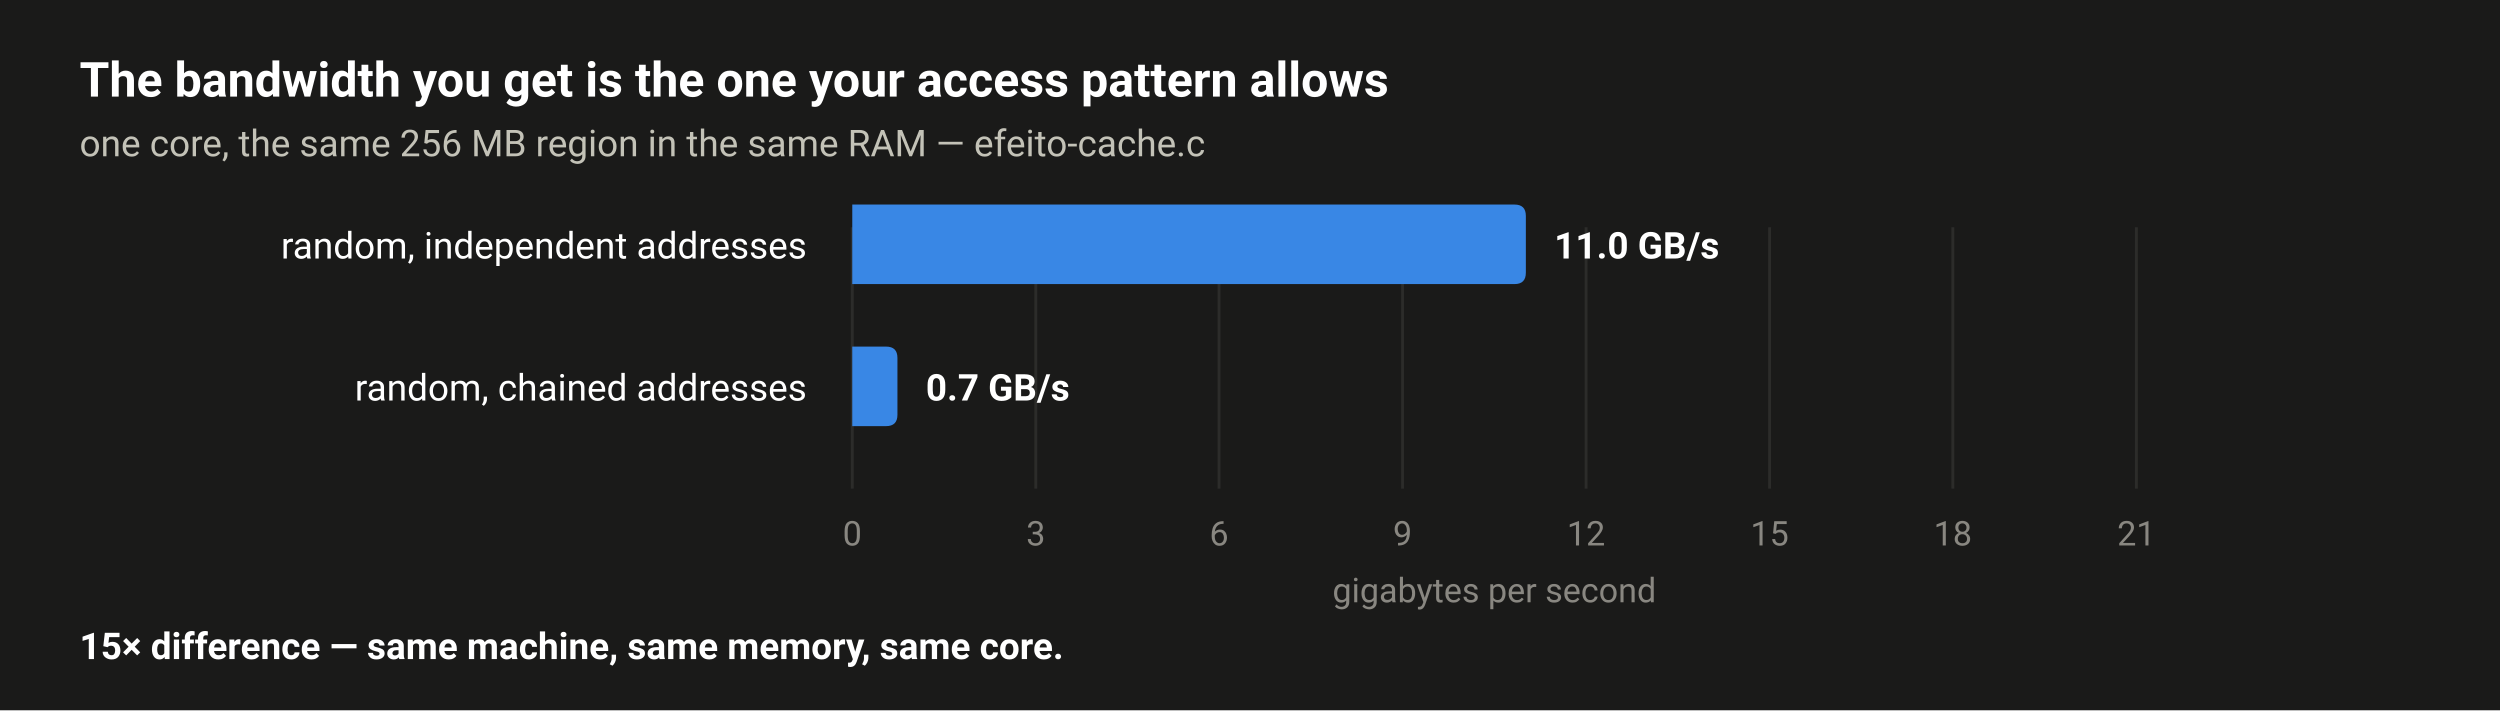
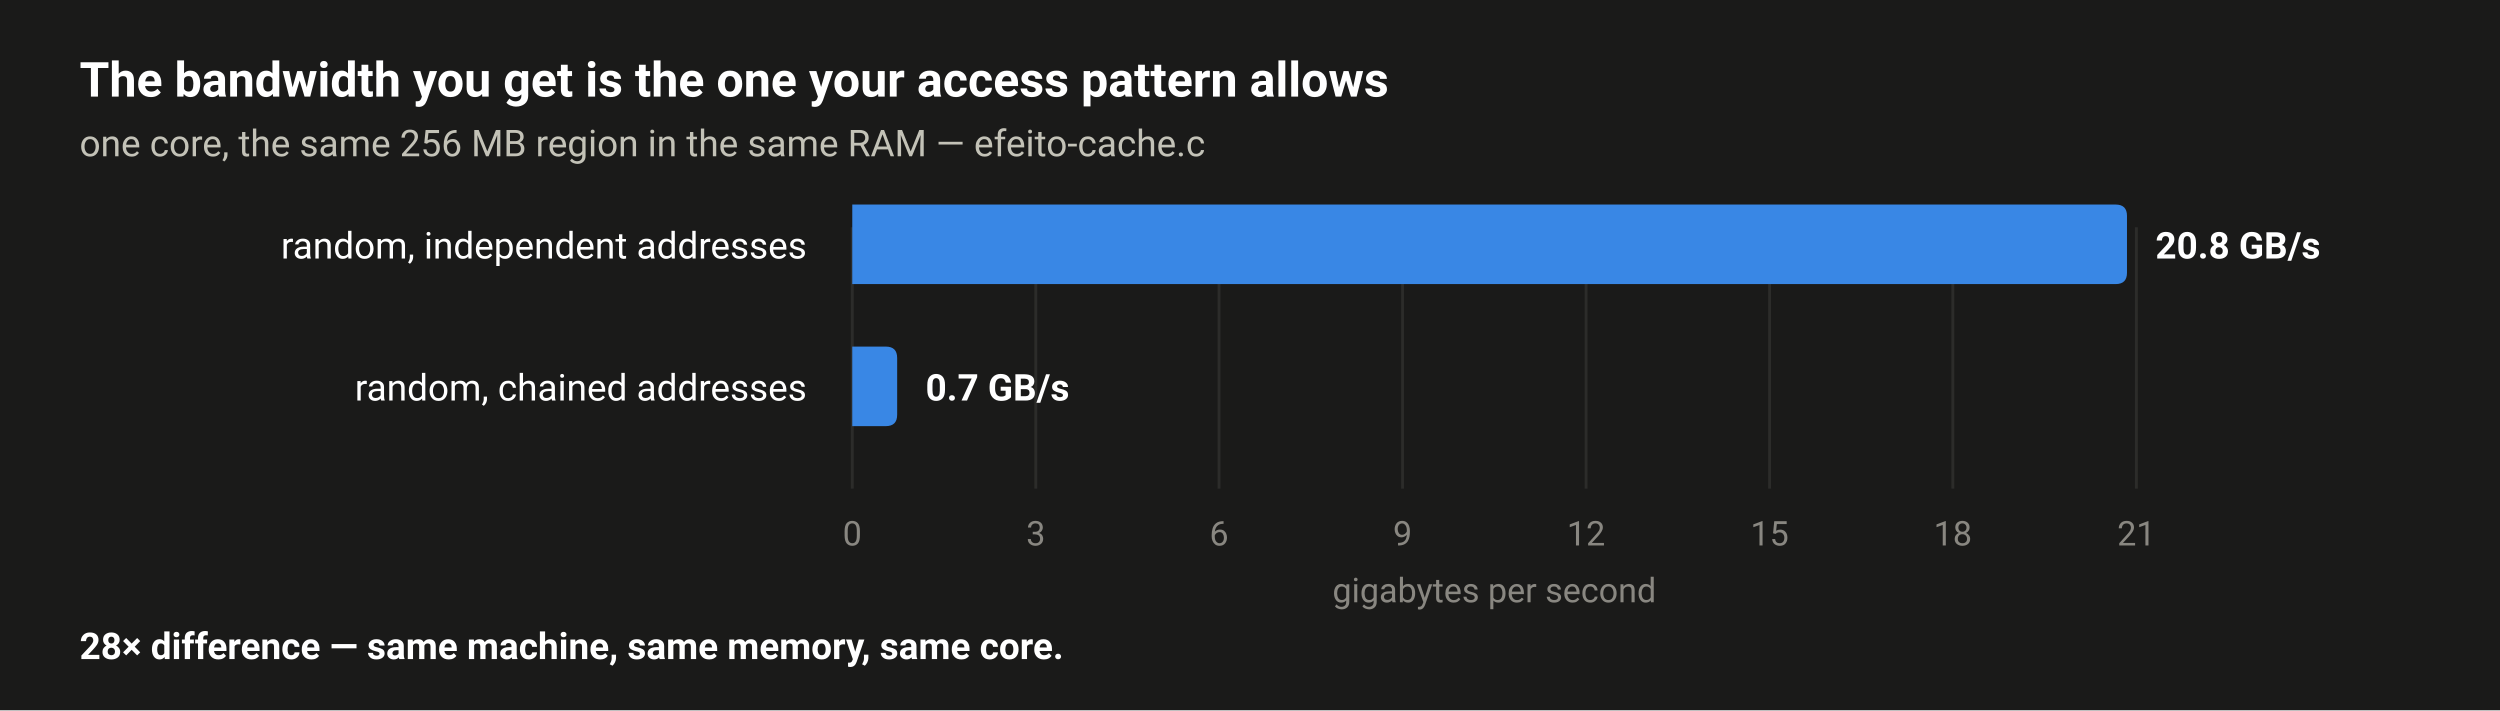
<svg xmlns="http://www.w3.org/2000/svg" viewBox="0 0 880 250" width="880" height="250" role="img" aria-labelledby="t d" font-family="system-ui, -apple-system, 'Segoe UI', Roboto, sans-serif">
  <rect width="880" height="250" fill="#1a1a19" />
  <text x="28.0" y="34.0" fill="#ffffff" font-size="17" font-weight="600" text-anchor="start" font-family="system-ui, -apple-system, 'Segoe UI', Roboto, sans-serif">The bandwidth you get is the one your access pattern allows</text>
  <text x="28.0" y="55.0" fill="#c3c2b7" font-size="13" font-weight="400" text-anchor="start" font-family="system-ui, -apple-system, 'Segoe UI', Roboto, sans-serif">one core, the same 256 MB region in the same RAM — efeito-cache.c</text>
  <line x1="300.0" y1="80.0" x2="300.0" y2="172.0" stroke="#2c2c2a" stroke-width="1" />
  <text x="300.0" y="192.0" fill="#898781" font-size="12" font-weight="400" text-anchor="middle" font-family="system-ui, -apple-system, 'Segoe UI', Roboto, sans-serif" font-variant-numeric="tabular-nums">0</text>
  <line x1="364.6" y1="80.0" x2="364.6" y2="172.0" stroke="#2c2c2a" stroke-width="1" />
  <text x="364.6" y="192.0" fill="#898781" font-size="12" font-weight="400" text-anchor="middle" font-family="system-ui, -apple-system, 'Segoe UI', Roboto, sans-serif" font-variant-numeric="tabular-nums">3</text>
  <line x1="429.1" y1="80.0" x2="429.1" y2="172.0" stroke="#2c2c2a" stroke-width="1" />
  <text x="429.1" y="192.0" fill="#898781" font-size="12" font-weight="400" text-anchor="middle" font-family="system-ui, -apple-system, 'Segoe UI', Roboto, sans-serif" font-variant-numeric="tabular-nums">6</text>
  <line x1="493.7" y1="80.0" x2="493.7" y2="172.0" stroke="#2c2c2a" stroke-width="1" />
  <text x="493.7" y="192.0" fill="#898781" font-size="12" font-weight="400" text-anchor="middle" font-family="system-ui, -apple-system, 'Segoe UI', Roboto, sans-serif" font-variant-numeric="tabular-nums">9</text>
  <line x1="558.3" y1="80.0" x2="558.3" y2="172.0" stroke="#2c2c2a" stroke-width="1" />
  <text x="558.3" y="192.0" fill="#898781" font-size="12" font-weight="400" text-anchor="middle" font-family="system-ui, -apple-system, 'Segoe UI', Roboto, sans-serif" font-variant-numeric="tabular-nums">12</text>
  <line x1="622.9" y1="80.0" x2="622.9" y2="172.0" stroke="#2c2c2a" stroke-width="1" />
  <text x="622.9" y="192.0" fill="#898781" font-size="12" font-weight="400" text-anchor="middle" font-family="system-ui, -apple-system, 'Segoe UI', Roboto, sans-serif" font-variant-numeric="tabular-nums">15</text>
  <line x1="687.4" y1="80.0" x2="687.4" y2="172.0" stroke="#2c2c2a" stroke-width="1" />
  <text x="687.4" y="192.0" fill="#898781" font-size="12" font-weight="400" text-anchor="middle" font-family="system-ui, -apple-system, 'Segoe UI', Roboto, sans-serif" font-variant-numeric="tabular-nums">18</text>
  <line x1="752.0" y1="80.0" x2="752.0" y2="172.0" stroke="#2c2c2a" stroke-width="1" />
  <text x="752.0" y="192.0" fill="#898781" font-size="12" font-weight="400" text-anchor="middle" font-family="system-ui, -apple-system, 'Segoe UI', Roboto, sans-serif" font-variant-numeric="tabular-nums">21</text>
  <text x="526.0" y="212.0" fill="#898781" font-size="12" font-weight="400" text-anchor="middle" font-family="system-ui, -apple-system, 'Segoe UI', Roboto, sans-serif">gigabytes per second</text>
  <text x="284.0" y="91.0" fill="#ffffff" font-size="13" font-weight="400" text-anchor="end" font-family="system-ui, -apple-system, 'Segoe UI', Roboto, sans-serif">random, independent addresses</text>
-   <path d="M300.0,72.0 H533.1 Q537.1,72.0 537.1,76.0 V96.0 Q537.1,100.0 533.1,100.0 H300.0 Z" fill="#3987e5" />
-   <text x="547.1" y="91.0" fill="#ffffff" font-size="13" font-weight="600" text-anchor="start" font-family="system-ui, -apple-system, 'Segoe UI', Roboto, sans-serif" font-variant-numeric="tabular-nums">11.0 GB/s</text>
+   <path d="M300.0,72.0 H744.7 Q748.7,72.0 748.7,76.0 V96.0 Q748.7,100.0 744.7,100.0 H300.0 Z" fill="#3987e5" />
+   <text x="758.7" y="91.0" fill="#ffffff" font-size="13" font-weight="600" text-anchor="start" font-family="system-ui, -apple-system, 'Segoe UI', Roboto, sans-serif" font-variant-numeric="tabular-nums">20.8 GB/s</text>
  <text x="284.0" y="141.0" fill="#ffffff" font-size="13" font-weight="400" text-anchor="end" font-family="system-ui, -apple-system, 'Segoe UI', Roboto, sans-serif">random, chained addresses</text>
-   <path d="M300.0,122.0 H311.9 Q315.9,122.0 315.9,126.0 V146.0 Q315.9,150.0 311.9,150.0 H300.0 Z" fill="#3987e5" />
-   <text x="325.9" y="141.0" fill="#ffffff" font-size="13" font-weight="600" text-anchor="start" font-family="system-ui, -apple-system, 'Segoe UI', Roboto, sans-serif" font-variant-numeric="tabular-nums">0.7 GB/s</text>
-   <text x="28.0" y="232.0" fill="#ffffff" font-size="13" font-weight="600" text-anchor="start" font-family="system-ui, -apple-system, 'Segoe UI', Roboto, sans-serif">15× difference — same machine, same memory, same core.</text>
+   <path d="M300.0,122.0 H311.8 Q315.8,122.0 315.8,126.0 V146.0 Q315.8,150.0 311.8,150.0 H300.0 Z" fill="#3987e5" />
+   <text x="325.8" y="141.0" fill="#ffffff" font-size="13" font-weight="600" text-anchor="start" font-family="system-ui, -apple-system, 'Segoe UI', Roboto, sans-serif" font-variant-numeric="tabular-nums">0.7 GB/s</text>
+   <text x="28.0" y="232.0" fill="#ffffff" font-size="13" font-weight="600" text-anchor="start" font-family="system-ui, -apple-system, 'Segoe UI', Roboto, sans-serif">28× difference — same machine, same memory, same core.</text>
</svg>
